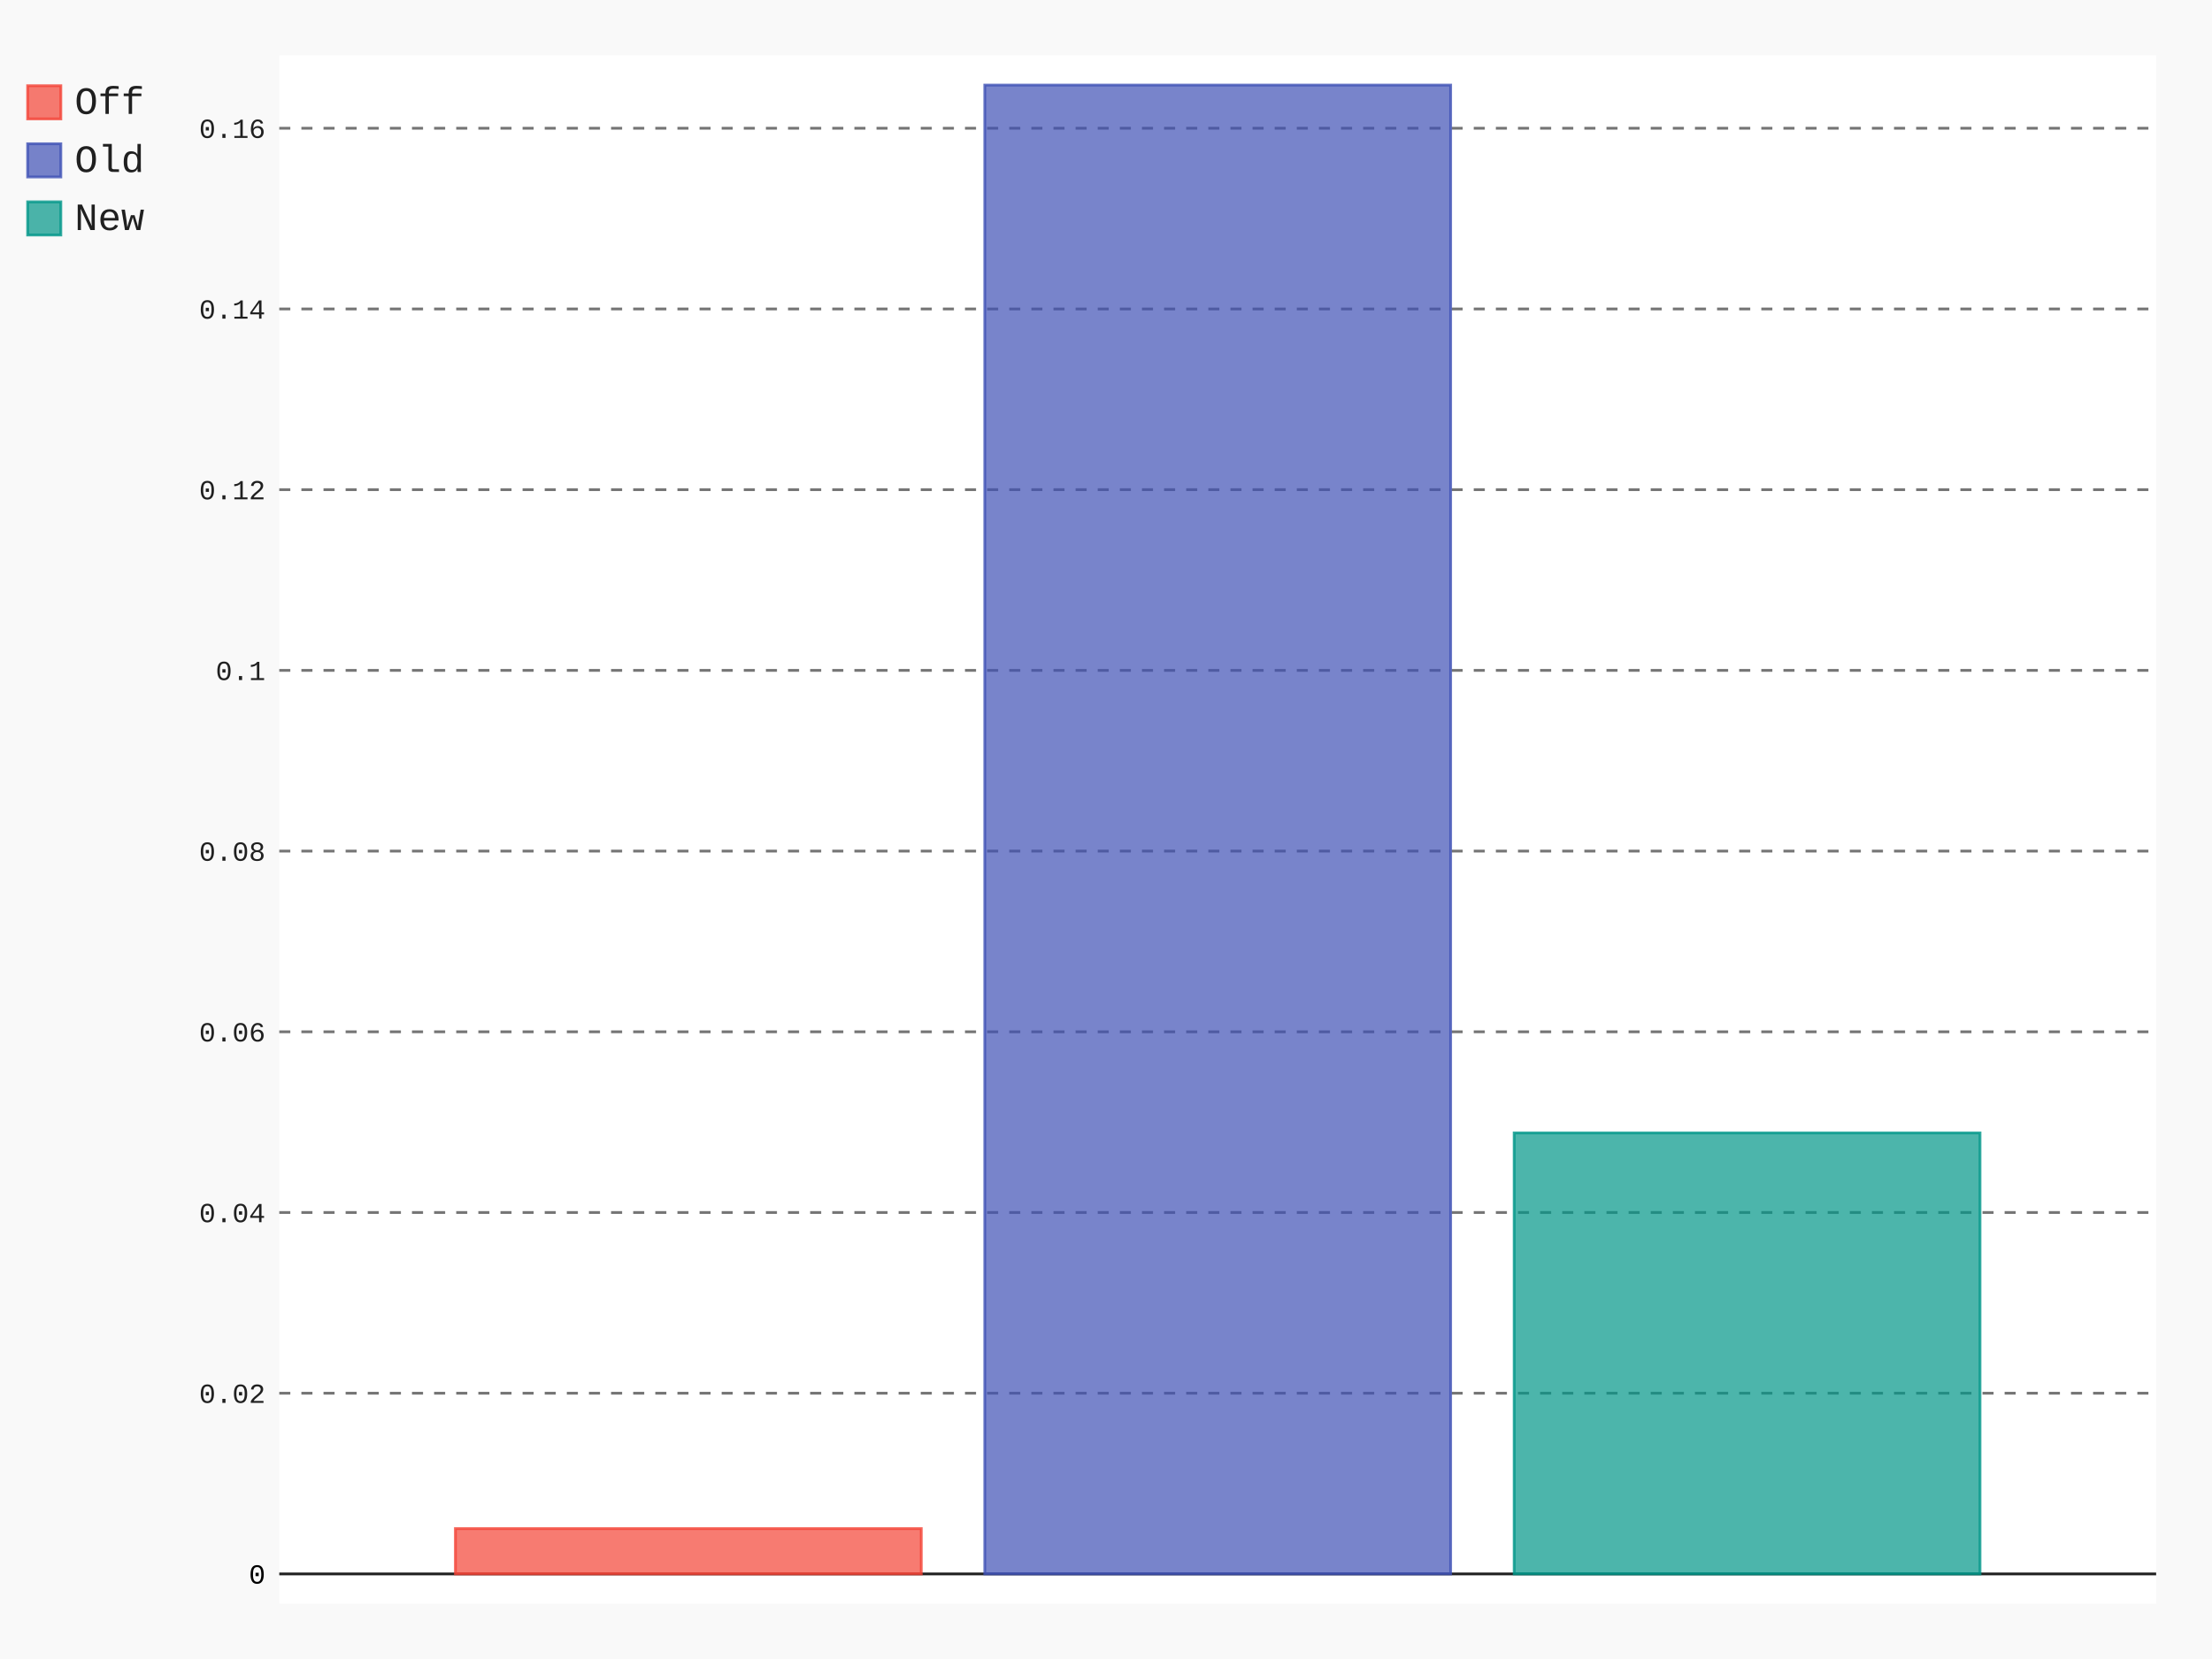
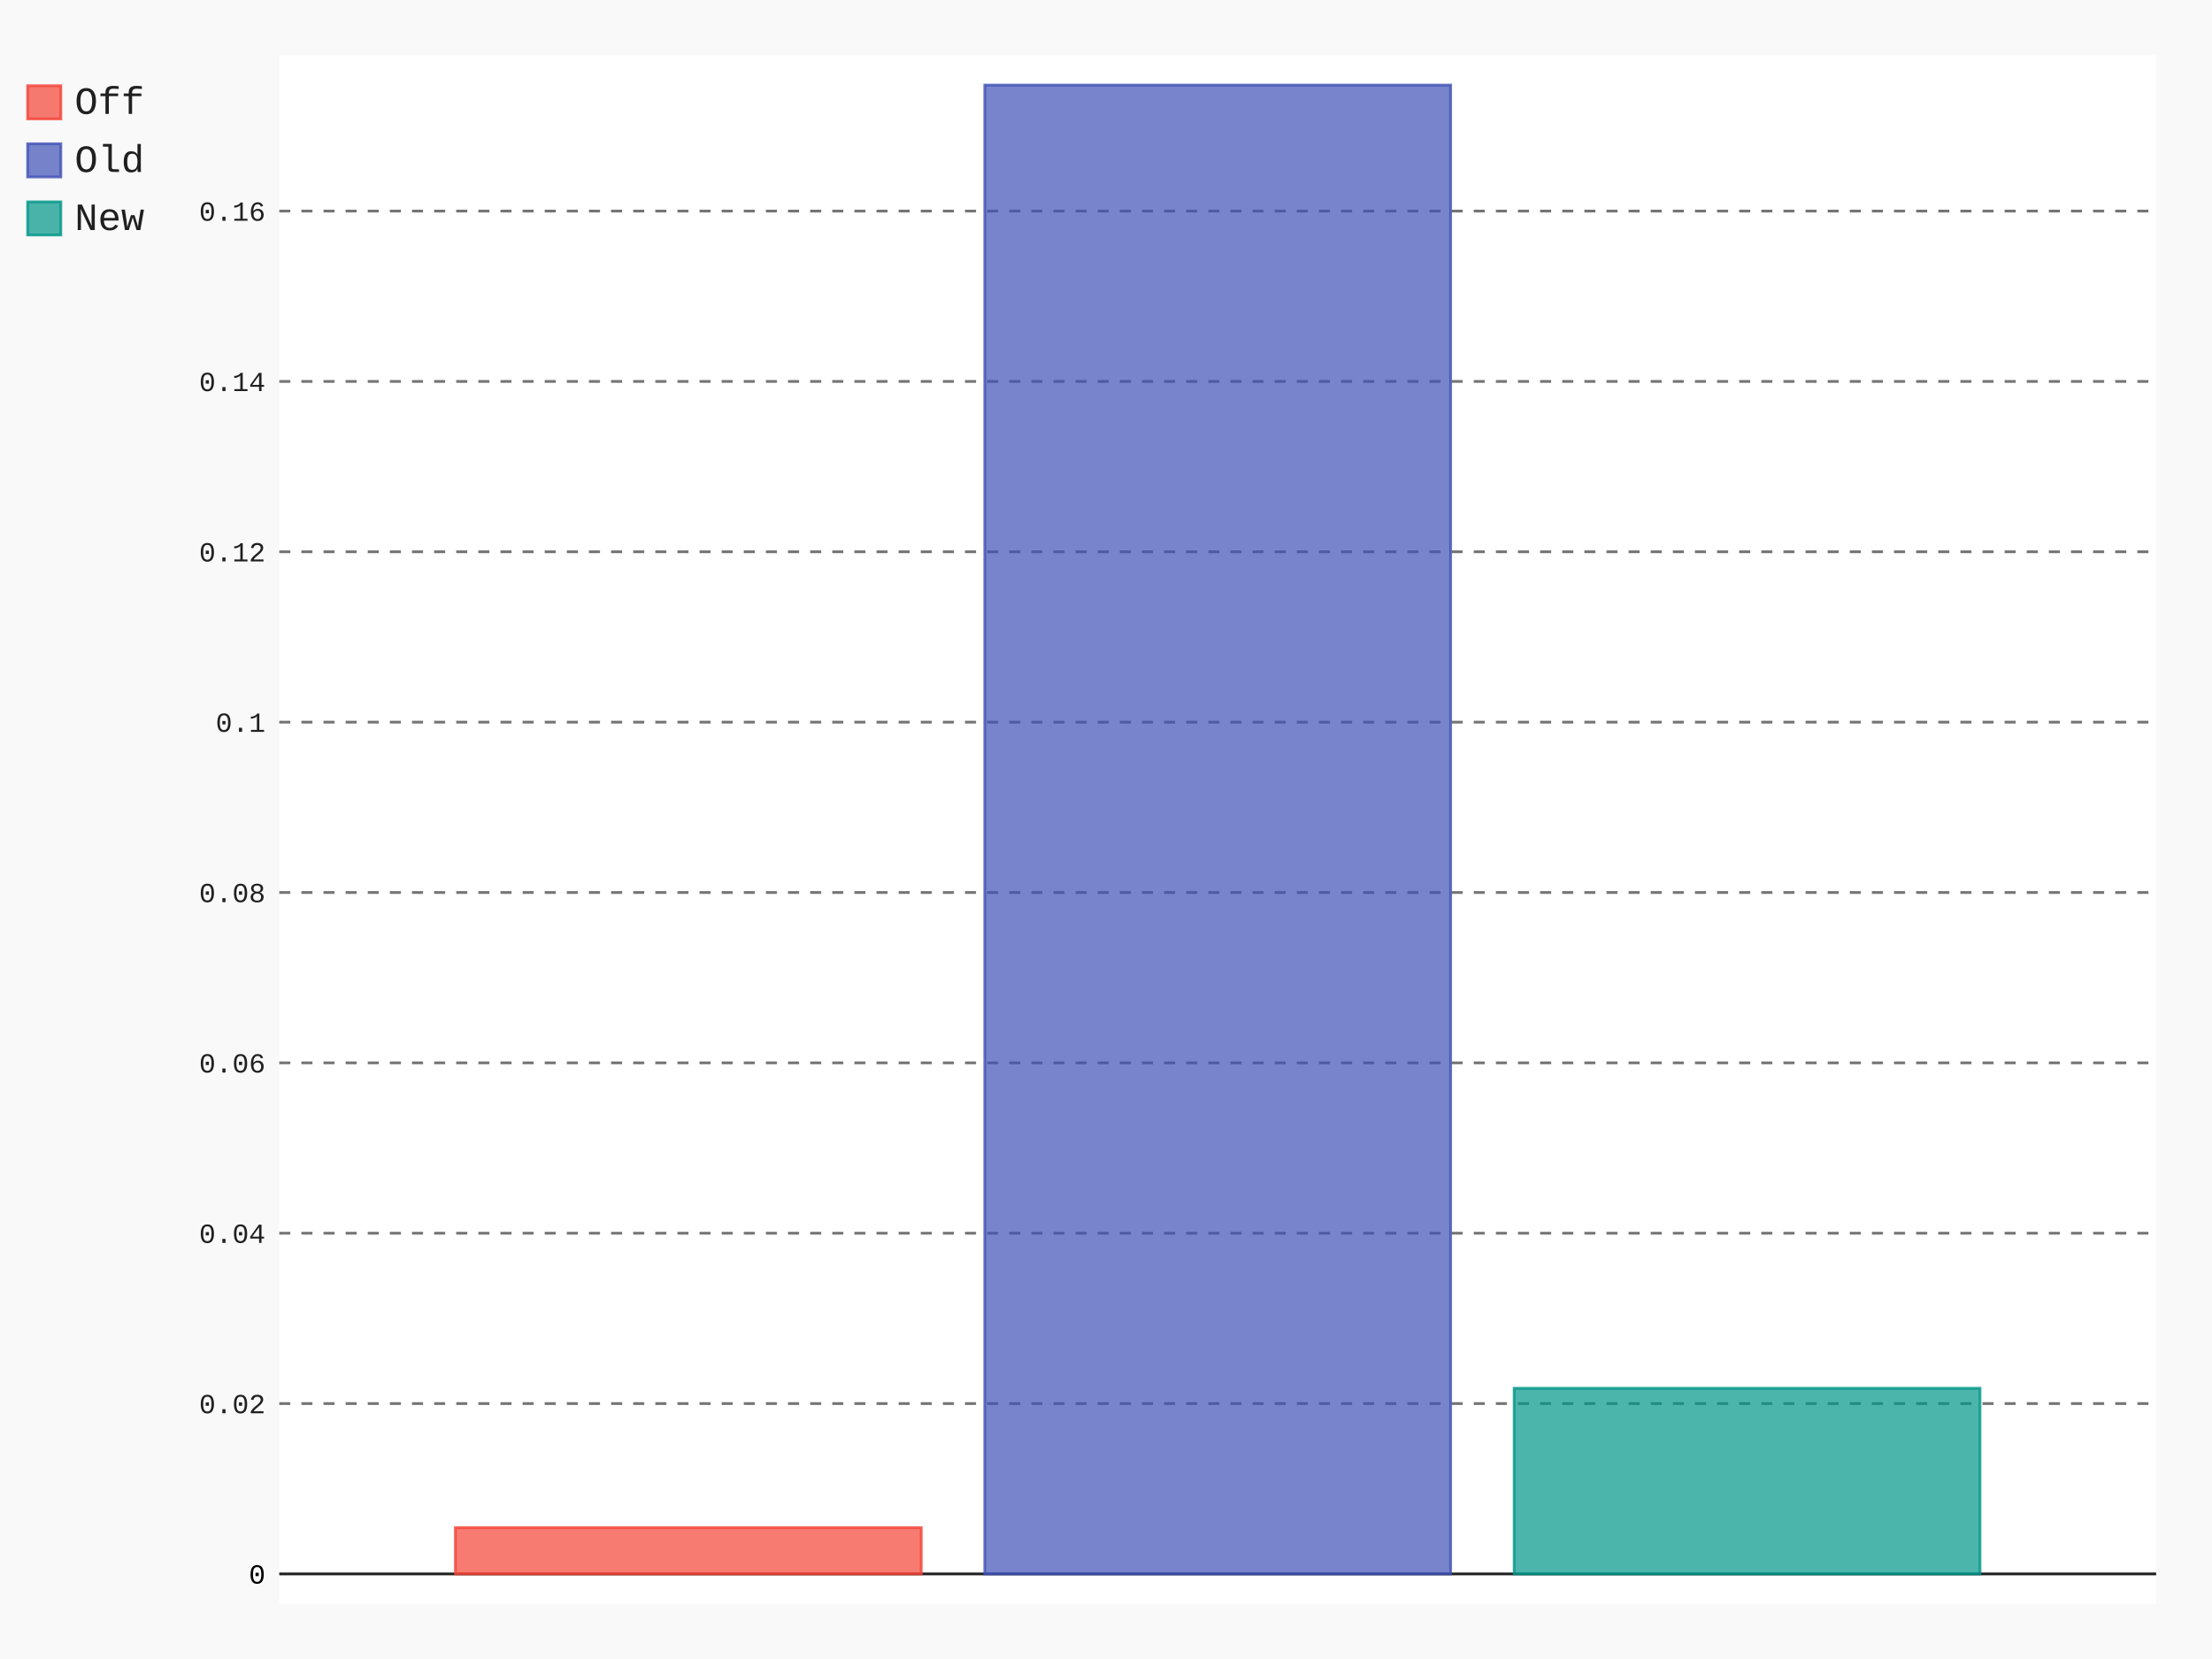
- <svg xmlns="http://www.w3.org/2000/svg" id="chart-fce27013-1786-477a-b29a-1fa23c954e5f" class="pygal-chart" viewBox="0 0 800 600">
+ <svg xmlns="http://www.w3.org/2000/svg" id="chart-2a95e6d0-9f2c-4ff9-9dc7-7a677b9947b0" class="pygal-chart" viewBox="0 0 800 600">
  <defs>
-     <style type="text/css">#chart-fce27013-1786-477a-b29a-1fa23c954e5f{-webkit-user-select:none;-webkit-font-smoothing:antialiased;font-family:Consolas,"Liberation Mono",Menlo,Courier,monospace}#chart-fce27013-1786-477a-b29a-1fa23c954e5f .title{font-family:Consolas,"Liberation Mono",Menlo,Courier,monospace;font-size:16px}#chart-fce27013-1786-477a-b29a-1fa23c954e5f .legends .legend text{font-family:Consolas,"Liberation Mono",Menlo,Courier,monospace;font-size:14px}#chart-fce27013-1786-477a-b29a-1fa23c954e5f .axis text{font-family:Consolas,"Liberation Mono",Menlo,Courier,monospace;font-size:10px}#chart-fce27013-1786-477a-b29a-1fa23c954e5f .axis text.major{font-family:Consolas,"Liberation Mono",Menlo,Courier,monospace;font-size:10px}#chart-fce27013-1786-477a-b29a-1fa23c954e5f .text-overlay text.value{font-family:Consolas,"Liberation Mono",Menlo,Courier,monospace;font-size:16px}#chart-fce27013-1786-477a-b29a-1fa23c954e5f .text-overlay text.label{font-family:Consolas,"Liberation Mono",Menlo,Courier,monospace;font-size:10px}#chart-fce27013-1786-477a-b29a-1fa23c954e5f .tooltip{font-family:Consolas,"Liberation Mono",Menlo,Courier,monospace;font-size:14px}#chart-fce27013-1786-477a-b29a-1fa23c954e5f text.no_data{font-family:Consolas,"Liberation Mono",Menlo,Courier,monospace;font-size:64px}
- #chart-fce27013-1786-477a-b29a-1fa23c954e5f{background-color:rgba(249,249,249,1)}#chart-fce27013-1786-477a-b29a-1fa23c954e5f path,#chart-fce27013-1786-477a-b29a-1fa23c954e5f line,#chart-fce27013-1786-477a-b29a-1fa23c954e5f rect,#chart-fce27013-1786-477a-b29a-1fa23c954e5f circle{-webkit-transition:150ms;-moz-transition:150ms;transition:150ms}#chart-fce27013-1786-477a-b29a-1fa23c954e5f .graph &gt; .background{fill:rgba(249,249,249,1)}#chart-fce27013-1786-477a-b29a-1fa23c954e5f .plot &gt; .background{fill:rgba(255,255,255,1)}#chart-fce27013-1786-477a-b29a-1fa23c954e5f .graph{fill:rgba(0,0,0,.87)}#chart-fce27013-1786-477a-b29a-1fa23c954e5f text.no_data{fill:rgba(0,0,0,1)}#chart-fce27013-1786-477a-b29a-1fa23c954e5f .title{fill:rgba(0,0,0,1)}#chart-fce27013-1786-477a-b29a-1fa23c954e5f .legends .legend text{fill:rgba(0,0,0,.87)}#chart-fce27013-1786-477a-b29a-1fa23c954e5f .legends .legend:hover text{fill:rgba(0,0,0,1)}#chart-fce27013-1786-477a-b29a-1fa23c954e5f .axis .line{stroke:rgba(0,0,0,1)}#chart-fce27013-1786-477a-b29a-1fa23c954e5f .axis .guide.line{stroke:rgba(0,0,0,.54)}#chart-fce27013-1786-477a-b29a-1fa23c954e5f .axis .major.line{stroke:rgba(0,0,0,.87)}#chart-fce27013-1786-477a-b29a-1fa23c954e5f .axis text.major{fill:rgba(0,0,0,1)}#chart-fce27013-1786-477a-b29a-1fa23c954e5f .axis.y .guides:hover .guide.line,#chart-fce27013-1786-477a-b29a-1fa23c954e5f .line-graph .axis.x .guides:hover .guide.line,#chart-fce27013-1786-477a-b29a-1fa23c954e5f .stackedline-graph .axis.x .guides:hover .guide.line,#chart-fce27013-1786-477a-b29a-1fa23c954e5f .xy-graph .axis.x .guides:hover .guide.line{stroke:rgba(0,0,0,1)}#chart-fce27013-1786-477a-b29a-1fa23c954e5f .axis .guides:hover text{fill:rgba(0,0,0,1)}#chart-fce27013-1786-477a-b29a-1fa23c954e5f .reactive{fill-opacity:.7;stroke-opacity:.8}#chart-fce27013-1786-477a-b29a-1fa23c954e5f .ci{stroke:rgba(0,0,0,.87)}#chart-fce27013-1786-477a-b29a-1fa23c954e5f .reactive.active,#chart-fce27013-1786-477a-b29a-1fa23c954e5f .active .reactive{fill-opacity:.8;stroke-opacity:.9;stroke-width:4}#chart-fce27013-1786-477a-b29a-1fa23c954e5f .ci .reactive.active{stroke-width:1.5}#chart-fce27013-1786-477a-b29a-1fa23c954e5f .series text{fill:rgba(0,0,0,1)}#chart-fce27013-1786-477a-b29a-1fa23c954e5f .tooltip rect{fill:rgba(255,255,255,1);stroke:rgba(0,0,0,1);-webkit-transition:opacity 150ms;-moz-transition:opacity 150ms;transition:opacity 150ms}#chart-fce27013-1786-477a-b29a-1fa23c954e5f .tooltip .label{fill:rgba(0,0,0,.87)}#chart-fce27013-1786-477a-b29a-1fa23c954e5f .tooltip .label{fill:rgba(0,0,0,.87)}#chart-fce27013-1786-477a-b29a-1fa23c954e5f .tooltip .legend{font-size:.8em;fill:rgba(0,0,0,.54)}#chart-fce27013-1786-477a-b29a-1fa23c954e5f .tooltip .x_label{font-size:.6em;fill:rgba(0,0,0,1)}#chart-fce27013-1786-477a-b29a-1fa23c954e5f .tooltip .xlink{font-size:.5em;text-decoration:underline}#chart-fce27013-1786-477a-b29a-1fa23c954e5f .tooltip .value{font-size:1.5em}#chart-fce27013-1786-477a-b29a-1fa23c954e5f .bound{font-size:.5em}#chart-fce27013-1786-477a-b29a-1fa23c954e5f .max-value{font-size:.75em;fill:rgba(0,0,0,.54)}#chart-fce27013-1786-477a-b29a-1fa23c954e5f .map-element{fill:rgba(255,255,255,1);stroke:rgba(0,0,0,.54) !important}#chart-fce27013-1786-477a-b29a-1fa23c954e5f .map-element .reactive{fill-opacity:inherit;stroke-opacity:inherit}#chart-fce27013-1786-477a-b29a-1fa23c954e5f .color-0,#chart-fce27013-1786-477a-b29a-1fa23c954e5f .color-0 a:visited{stroke:#F44336;fill:#F44336}#chart-fce27013-1786-477a-b29a-1fa23c954e5f .color-1,#chart-fce27013-1786-477a-b29a-1fa23c954e5f .color-1 a:visited{stroke:#3F51B5;fill:#3F51B5}#chart-fce27013-1786-477a-b29a-1fa23c954e5f .color-2,#chart-fce27013-1786-477a-b29a-1fa23c954e5f .color-2 a:visited{stroke:#009688;fill:#009688}#chart-fce27013-1786-477a-b29a-1fa23c954e5f .text-overlay .color-0 text{fill:black}#chart-fce27013-1786-477a-b29a-1fa23c954e5f .text-overlay .color-1 text{fill:black}#chart-fce27013-1786-477a-b29a-1fa23c954e5f .text-overlay .color-2 text{fill:black}
- #chart-fce27013-1786-477a-b29a-1fa23c954e5f text.no_data{text-anchor:middle}#chart-fce27013-1786-477a-b29a-1fa23c954e5f .guide.line{fill:none}#chart-fce27013-1786-477a-b29a-1fa23c954e5f .centered{text-anchor:middle}#chart-fce27013-1786-477a-b29a-1fa23c954e5f .title{text-anchor:middle}#chart-fce27013-1786-477a-b29a-1fa23c954e5f .legends .legend text{fill-opacity:1}#chart-fce27013-1786-477a-b29a-1fa23c954e5f .axis.x text{text-anchor:middle}#chart-fce27013-1786-477a-b29a-1fa23c954e5f .axis.x:not(.web) text[transform]{text-anchor:start}#chart-fce27013-1786-477a-b29a-1fa23c954e5f .axis.x:not(.web) text[transform].backwards{text-anchor:end}#chart-fce27013-1786-477a-b29a-1fa23c954e5f .axis.y text{text-anchor:end}#chart-fce27013-1786-477a-b29a-1fa23c954e5f .axis.y text[transform].backwards{text-anchor:start}#chart-fce27013-1786-477a-b29a-1fa23c954e5f .axis.y2 text{text-anchor:start}#chart-fce27013-1786-477a-b29a-1fa23c954e5f .axis.y2 text[transform].backwards{text-anchor:end}#chart-fce27013-1786-477a-b29a-1fa23c954e5f .axis .guide.line{stroke-dasharray:4,4}#chart-fce27013-1786-477a-b29a-1fa23c954e5f .axis .major.guide.line{stroke-dasharray:6,6}#chart-fce27013-1786-477a-b29a-1fa23c954e5f .horizontal .axis.y .guide.line,#chart-fce27013-1786-477a-b29a-1fa23c954e5f .horizontal .axis.y2 .guide.line,#chart-fce27013-1786-477a-b29a-1fa23c954e5f .vertical .axis.x .guide.line{opacity:0}#chart-fce27013-1786-477a-b29a-1fa23c954e5f .horizontal .axis.always_show .guide.line,#chart-fce27013-1786-477a-b29a-1fa23c954e5f .vertical .axis.always_show .guide.line{opacity:1 !important}#chart-fce27013-1786-477a-b29a-1fa23c954e5f .axis.y .guides:hover .guide.line,#chart-fce27013-1786-477a-b29a-1fa23c954e5f .axis.y2 .guides:hover .guide.line,#chart-fce27013-1786-477a-b29a-1fa23c954e5f .axis.x .guides:hover .guide.line{opacity:1}#chart-fce27013-1786-477a-b29a-1fa23c954e5f .axis .guides:hover text{opacity:1}#chart-fce27013-1786-477a-b29a-1fa23c954e5f .nofill{fill:none}#chart-fce27013-1786-477a-b29a-1fa23c954e5f .subtle-fill{fill-opacity:.2}#chart-fce27013-1786-477a-b29a-1fa23c954e5f .dot{stroke-width:1px;fill-opacity:1}#chart-fce27013-1786-477a-b29a-1fa23c954e5f .dot.active{stroke-width:5px}#chart-fce27013-1786-477a-b29a-1fa23c954e5f .dot.negative{fill:transparent}#chart-fce27013-1786-477a-b29a-1fa23c954e5f text,#chart-fce27013-1786-477a-b29a-1fa23c954e5f tspan{stroke:none !important}#chart-fce27013-1786-477a-b29a-1fa23c954e5f .series text.active{opacity:1}#chart-fce27013-1786-477a-b29a-1fa23c954e5f .tooltip rect{fill-opacity:.95;stroke-width:.5}#chart-fce27013-1786-477a-b29a-1fa23c954e5f .tooltip text{fill-opacity:1}#chart-fce27013-1786-477a-b29a-1fa23c954e5f .showable{visibility:hidden}#chart-fce27013-1786-477a-b29a-1fa23c954e5f .showable.shown{visibility:visible}#chart-fce27013-1786-477a-b29a-1fa23c954e5f .gauge-background{fill:rgba(229,229,229,1);stroke:none}#chart-fce27013-1786-477a-b29a-1fa23c954e5f .bg-lines{stroke:rgba(249,249,249,1);stroke-width:2px}</style>
+     <style type="text/css">#chart-2a95e6d0-9f2c-4ff9-9dc7-7a677b9947b0{-webkit-user-select:none;-webkit-font-smoothing:antialiased;font-family:Consolas,"Liberation Mono",Menlo,Courier,monospace}#chart-2a95e6d0-9f2c-4ff9-9dc7-7a677b9947b0 .title{font-family:Consolas,"Liberation Mono",Menlo,Courier,monospace;font-size:16px}#chart-2a95e6d0-9f2c-4ff9-9dc7-7a677b9947b0 .legends .legend text{font-family:Consolas,"Liberation Mono",Menlo,Courier,monospace;font-size:14px}#chart-2a95e6d0-9f2c-4ff9-9dc7-7a677b9947b0 .axis text{font-family:Consolas,"Liberation Mono",Menlo,Courier,monospace;font-size:10px}#chart-2a95e6d0-9f2c-4ff9-9dc7-7a677b9947b0 .axis text.major{font-family:Consolas,"Liberation Mono",Menlo,Courier,monospace;font-size:10px}#chart-2a95e6d0-9f2c-4ff9-9dc7-7a677b9947b0 .text-overlay text.value{font-family:Consolas,"Liberation Mono",Menlo,Courier,monospace;font-size:16px}#chart-2a95e6d0-9f2c-4ff9-9dc7-7a677b9947b0 .text-overlay text.label{font-family:Consolas,"Liberation Mono",Menlo,Courier,monospace;font-size:10px}#chart-2a95e6d0-9f2c-4ff9-9dc7-7a677b9947b0 .tooltip{font-family:Consolas,"Liberation Mono",Menlo,Courier,monospace;font-size:14px}#chart-2a95e6d0-9f2c-4ff9-9dc7-7a677b9947b0 text.no_data{font-family:Consolas,"Liberation Mono",Menlo,Courier,monospace;font-size:64px}
+ #chart-2a95e6d0-9f2c-4ff9-9dc7-7a677b9947b0{background-color:rgba(249,249,249,1)}#chart-2a95e6d0-9f2c-4ff9-9dc7-7a677b9947b0 path,#chart-2a95e6d0-9f2c-4ff9-9dc7-7a677b9947b0 line,#chart-2a95e6d0-9f2c-4ff9-9dc7-7a677b9947b0 rect,#chart-2a95e6d0-9f2c-4ff9-9dc7-7a677b9947b0 circle{-webkit-transition:150ms;-moz-transition:150ms;transition:150ms}#chart-2a95e6d0-9f2c-4ff9-9dc7-7a677b9947b0 .graph &gt; .background{fill:rgba(249,249,249,1)}#chart-2a95e6d0-9f2c-4ff9-9dc7-7a677b9947b0 .plot &gt; .background{fill:rgba(255,255,255,1)}#chart-2a95e6d0-9f2c-4ff9-9dc7-7a677b9947b0 .graph{fill:rgba(0,0,0,.87)}#chart-2a95e6d0-9f2c-4ff9-9dc7-7a677b9947b0 text.no_data{fill:rgba(0,0,0,1)}#chart-2a95e6d0-9f2c-4ff9-9dc7-7a677b9947b0 .title{fill:rgba(0,0,0,1)}#chart-2a95e6d0-9f2c-4ff9-9dc7-7a677b9947b0 .legends .legend text{fill:rgba(0,0,0,.87)}#chart-2a95e6d0-9f2c-4ff9-9dc7-7a677b9947b0 .legends .legend:hover text{fill:rgba(0,0,0,1)}#chart-2a95e6d0-9f2c-4ff9-9dc7-7a677b9947b0 .axis .line{stroke:rgba(0,0,0,1)}#chart-2a95e6d0-9f2c-4ff9-9dc7-7a677b9947b0 .axis .guide.line{stroke:rgba(0,0,0,.54)}#chart-2a95e6d0-9f2c-4ff9-9dc7-7a677b9947b0 .axis .major.line{stroke:rgba(0,0,0,.87)}#chart-2a95e6d0-9f2c-4ff9-9dc7-7a677b9947b0 .axis text.major{fill:rgba(0,0,0,1)}#chart-2a95e6d0-9f2c-4ff9-9dc7-7a677b9947b0 .axis.y .guides:hover .guide.line,#chart-2a95e6d0-9f2c-4ff9-9dc7-7a677b9947b0 .line-graph .axis.x .guides:hover .guide.line,#chart-2a95e6d0-9f2c-4ff9-9dc7-7a677b9947b0 .stackedline-graph .axis.x .guides:hover .guide.line,#chart-2a95e6d0-9f2c-4ff9-9dc7-7a677b9947b0 .xy-graph .axis.x .guides:hover .guide.line{stroke:rgba(0,0,0,1)}#chart-2a95e6d0-9f2c-4ff9-9dc7-7a677b9947b0 .axis .guides:hover text{fill:rgba(0,0,0,1)}#chart-2a95e6d0-9f2c-4ff9-9dc7-7a677b9947b0 .reactive{fill-opacity:.7;stroke-opacity:.8}#chart-2a95e6d0-9f2c-4ff9-9dc7-7a677b9947b0 .ci{stroke:rgba(0,0,0,.87)}#chart-2a95e6d0-9f2c-4ff9-9dc7-7a677b9947b0 .reactive.active,#chart-2a95e6d0-9f2c-4ff9-9dc7-7a677b9947b0 .active .reactive{fill-opacity:.8;stroke-opacity:.9;stroke-width:4}#chart-2a95e6d0-9f2c-4ff9-9dc7-7a677b9947b0 .ci .reactive.active{stroke-width:1.5}#chart-2a95e6d0-9f2c-4ff9-9dc7-7a677b9947b0 .series text{fill:rgba(0,0,0,1)}#chart-2a95e6d0-9f2c-4ff9-9dc7-7a677b9947b0 .tooltip rect{fill:rgba(255,255,255,1);stroke:rgba(0,0,0,1);-webkit-transition:opacity 150ms;-moz-transition:opacity 150ms;transition:opacity 150ms}#chart-2a95e6d0-9f2c-4ff9-9dc7-7a677b9947b0 .tooltip .label{fill:rgba(0,0,0,.87)}#chart-2a95e6d0-9f2c-4ff9-9dc7-7a677b9947b0 .tooltip .label{fill:rgba(0,0,0,.87)}#chart-2a95e6d0-9f2c-4ff9-9dc7-7a677b9947b0 .tooltip .legend{font-size:.8em;fill:rgba(0,0,0,.54)}#chart-2a95e6d0-9f2c-4ff9-9dc7-7a677b9947b0 .tooltip .x_label{font-size:.6em;fill:rgba(0,0,0,1)}#chart-2a95e6d0-9f2c-4ff9-9dc7-7a677b9947b0 .tooltip .xlink{font-size:.5em;text-decoration:underline}#chart-2a95e6d0-9f2c-4ff9-9dc7-7a677b9947b0 .tooltip .value{font-size:1.5em}#chart-2a95e6d0-9f2c-4ff9-9dc7-7a677b9947b0 .bound{font-size:.5em}#chart-2a95e6d0-9f2c-4ff9-9dc7-7a677b9947b0 .max-value{font-size:.75em;fill:rgba(0,0,0,.54)}#chart-2a95e6d0-9f2c-4ff9-9dc7-7a677b9947b0 .map-element{fill:rgba(255,255,255,1);stroke:rgba(0,0,0,.54) !important}#chart-2a95e6d0-9f2c-4ff9-9dc7-7a677b9947b0 .map-element .reactive{fill-opacity:inherit;stroke-opacity:inherit}#chart-2a95e6d0-9f2c-4ff9-9dc7-7a677b9947b0 .color-0,#chart-2a95e6d0-9f2c-4ff9-9dc7-7a677b9947b0 .color-0 a:visited{stroke:#F44336;fill:#F44336}#chart-2a95e6d0-9f2c-4ff9-9dc7-7a677b9947b0 .color-1,#chart-2a95e6d0-9f2c-4ff9-9dc7-7a677b9947b0 .color-1 a:visited{stroke:#3F51B5;fill:#3F51B5}#chart-2a95e6d0-9f2c-4ff9-9dc7-7a677b9947b0 .color-2,#chart-2a95e6d0-9f2c-4ff9-9dc7-7a677b9947b0 .color-2 a:visited{stroke:#009688;fill:#009688}#chart-2a95e6d0-9f2c-4ff9-9dc7-7a677b9947b0 .text-overlay .color-0 text{fill:black}#chart-2a95e6d0-9f2c-4ff9-9dc7-7a677b9947b0 .text-overlay .color-1 text{fill:black}#chart-2a95e6d0-9f2c-4ff9-9dc7-7a677b9947b0 .text-overlay .color-2 text{fill:black}
+ #chart-2a95e6d0-9f2c-4ff9-9dc7-7a677b9947b0 text.no_data{text-anchor:middle}#chart-2a95e6d0-9f2c-4ff9-9dc7-7a677b9947b0 .guide.line{fill:none}#chart-2a95e6d0-9f2c-4ff9-9dc7-7a677b9947b0 .centered{text-anchor:middle}#chart-2a95e6d0-9f2c-4ff9-9dc7-7a677b9947b0 .title{text-anchor:middle}#chart-2a95e6d0-9f2c-4ff9-9dc7-7a677b9947b0 .legends .legend text{fill-opacity:1}#chart-2a95e6d0-9f2c-4ff9-9dc7-7a677b9947b0 .axis.x text{text-anchor:middle}#chart-2a95e6d0-9f2c-4ff9-9dc7-7a677b9947b0 .axis.x:not(.web) text[transform]{text-anchor:start}#chart-2a95e6d0-9f2c-4ff9-9dc7-7a677b9947b0 .axis.x:not(.web) text[transform].backwards{text-anchor:end}#chart-2a95e6d0-9f2c-4ff9-9dc7-7a677b9947b0 .axis.y text{text-anchor:end}#chart-2a95e6d0-9f2c-4ff9-9dc7-7a677b9947b0 .axis.y text[transform].backwards{text-anchor:start}#chart-2a95e6d0-9f2c-4ff9-9dc7-7a677b9947b0 .axis.y2 text{text-anchor:start}#chart-2a95e6d0-9f2c-4ff9-9dc7-7a677b9947b0 .axis.y2 text[transform].backwards{text-anchor:end}#chart-2a95e6d0-9f2c-4ff9-9dc7-7a677b9947b0 .axis .guide.line{stroke-dasharray:4,4}#chart-2a95e6d0-9f2c-4ff9-9dc7-7a677b9947b0 .axis .major.guide.line{stroke-dasharray:6,6}#chart-2a95e6d0-9f2c-4ff9-9dc7-7a677b9947b0 .horizontal .axis.y .guide.line,#chart-2a95e6d0-9f2c-4ff9-9dc7-7a677b9947b0 .horizontal .axis.y2 .guide.line,#chart-2a95e6d0-9f2c-4ff9-9dc7-7a677b9947b0 .vertical .axis.x .guide.line{opacity:0}#chart-2a95e6d0-9f2c-4ff9-9dc7-7a677b9947b0 .horizontal .axis.always_show .guide.line,#chart-2a95e6d0-9f2c-4ff9-9dc7-7a677b9947b0 .vertical .axis.always_show .guide.line{opacity:1 !important}#chart-2a95e6d0-9f2c-4ff9-9dc7-7a677b9947b0 .axis.y .guides:hover .guide.line,#chart-2a95e6d0-9f2c-4ff9-9dc7-7a677b9947b0 .axis.y2 .guides:hover .guide.line,#chart-2a95e6d0-9f2c-4ff9-9dc7-7a677b9947b0 .axis.x .guides:hover .guide.line{opacity:1}#chart-2a95e6d0-9f2c-4ff9-9dc7-7a677b9947b0 .axis .guides:hover text{opacity:1}#chart-2a95e6d0-9f2c-4ff9-9dc7-7a677b9947b0 .nofill{fill:none}#chart-2a95e6d0-9f2c-4ff9-9dc7-7a677b9947b0 .subtle-fill{fill-opacity:.2}#chart-2a95e6d0-9f2c-4ff9-9dc7-7a677b9947b0 .dot{stroke-width:1px;fill-opacity:1}#chart-2a95e6d0-9f2c-4ff9-9dc7-7a677b9947b0 .dot.active{stroke-width:5px}#chart-2a95e6d0-9f2c-4ff9-9dc7-7a677b9947b0 .dot.negative{fill:transparent}#chart-2a95e6d0-9f2c-4ff9-9dc7-7a677b9947b0 text,#chart-2a95e6d0-9f2c-4ff9-9dc7-7a677b9947b0 tspan{stroke:none !important}#chart-2a95e6d0-9f2c-4ff9-9dc7-7a677b9947b0 .series text.active{opacity:1}#chart-2a95e6d0-9f2c-4ff9-9dc7-7a677b9947b0 .tooltip rect{fill-opacity:.95;stroke-width:.5}#chart-2a95e6d0-9f2c-4ff9-9dc7-7a677b9947b0 .tooltip text{fill-opacity:1}#chart-2a95e6d0-9f2c-4ff9-9dc7-7a677b9947b0 .showable{visibility:hidden}#chart-2a95e6d0-9f2c-4ff9-9dc7-7a677b9947b0 .showable.shown{visibility:visible}#chart-2a95e6d0-9f2c-4ff9-9dc7-7a677b9947b0 .gauge-background{fill:rgba(229,229,229,1);stroke:none}#chart-2a95e6d0-9f2c-4ff9-9dc7-7a677b9947b0 .bg-lines{stroke:rgba(249,249,249,1);stroke-width:2px}</style>
  </defs>
  <g class="graph bar-graph vertical">
    <rect x="0" y="0" width="800" height="600" class="background" />
    <g transform="translate(101, 20)" class="plot">
      <rect x="0" y="0" width="678.8" height="560" class="background" />
      <g class="axis y always_show">
        <g class="guides">
          <path d="M0 549.231 h678.8" class="axis major line" />
          <text x="-5" y="552.731" class="major">0</text>
        </g>
        <g class="guides">
-           <path d="M0 483.875 h678.8" class="guide line" />
-           <text x="-5" y="487.375" class="">0.02</text>
+           <path d="M0 487.619 h678.8" class="guide line" />
+           <text x="-5" y="491.119" class="">0.02</text>
        </g>
        <g class="guides">
-           <path d="M0 418.519 h678.8" class="guide line" />
-           <text x="-5" y="422.019" class="">0.04</text>
+           <path d="M0 426.007 h678.8" class="guide line" />
+           <text x="-5" y="429.507" class="">0.04</text>
        </g>
        <g class="guides">
-           <path d="M0 353.163 h678.8" class="guide line" />
-           <text x="-5" y="356.663" class="">0.06</text>
+           <path d="M0 364.395 h678.8" class="guide line" />
+           <text x="-5" y="367.895" class="">0.06</text>
        </g>
        <g class="guides">
-           <path d="M0 287.807 h678.8" class="guide line" />
-           <text x="-5" y="291.307" class="">0.08</text>
+           <path d="M0 302.784 h678.8" class="guide line" />
+           <text x="-5" y="306.284" class="">0.08</text>
        </g>
        <g class="guides">
-           <path d="M0 222.451 h678.8" class="guide line" />
-           <text x="-5" y="225.951" class="">0.1</text>
+           <path d="M0 241.172 h678.8" class="guide line" />
+           <text x="-5" y="244.672" class="">0.1</text>
        </g>
        <g class="guides">
-           <path d="M0 157.095 h678.8" class="guide line" />
-           <text x="-5" y="160.595" class="">0.12</text>
+           <path d="M0 179.56 h678.8" class="guide line" />
+           <text x="-5" y="183.06" class="">0.12</text>
        </g>
        <g class="guides">
-           <path d="M0 91.739 h678.8" class="guide line" />
-           <text x="-5" y="95.239" class="">0.14</text>
+           <path d="M0 117.948 h678.8" class="guide line" />
+           <text x="-5" y="121.448" class="">0.14</text>
        </g>
        <g class="guides">
-           <path d="M0 26.383 h678.8" class="guide line" />
-           <text x="-5" y="29.883" class="">0.16</text>
+           <path d="M0 56.336 h678.8" class="guide line" />
+           <text x="-5" y="59.836" class="">0.16</text>
        </g>
      </g>
      <g class="series serie-0 color-0">
        <g class="bars">
          <g class="bar">
-             <rect x="63.703" y="532.841" rx="0" ry="0" width="168.482" height="16.39" class="rect reactive tooltip-trigger" />
+             <rect x="63.703" y="532.507" rx="0" ry="0" width="168.482" height="16.724" class="rect reactive tooltip-trigger" />
          </g>
        </g>
      </g>
      <g class="series serie-1 color-1">
        <g class="bars">
          <g class="bar">
            <rect x="255.159" y="10.769" rx="0" ry="0" width="168.482" height="538.462" class="rect reactive tooltip-trigger" />
          </g>
        </g>
      </g>
      <g class="series serie-2 color-2">
        <g class="bars">
          <g class="bar">
-             <rect x="446.616" y="389.72" rx="0" ry="0" width="168.482" height="159.511" class="rect reactive tooltip-trigger" />
+             <rect x="446.616" y="482.082" rx="0" ry="0" width="168.482" height="67.149" class="rect reactive tooltip-trigger" />
          </g>
        </g>
      </g>
    </g>
    <g class="titles" />
    <g transform="translate(101, 20)" class="plot overlay">
      <g class="series serie-0 color-0" />
      <g class="series serie-1 color-1" />
      <g class="series serie-2 color-2" />
    </g>
    <g transform="translate(101, 20)" class="plot text-overlay">
      <g class="series serie-0 color-0" />
      <g class="series serie-1 color-1" />
      <g class="series serie-2 color-2" />
    </g>
    <g transform="translate(101, 20)" class="plot tooltip-overlay">
      <g transform="translate(0 0)" style="opacity: 0" class="tooltip">
        <rect rx="0" ry="0" width="0" height="0" class="tooltip-box" />
        <g class="text" />
      </g>
    </g>
    <g transform="translate(10, 30)" class="legends">
      <g id="activate-serie-0" class="legend reactive activate-serie">
        <rect x="0.0" y="1.0" width="12" height="12" class="color-0 reactive" />
        <text x="17.0" y="11.2">Off</text>
      </g>
      <g id="activate-serie-1" class="legend reactive activate-serie">
        <rect x="0.0" y="22.0" width="12" height="12" class="color-1 reactive" />
        <text x="17.0" y="32.2">Old</text>
      </g>
      <g id="activate-serie-2" class="legend reactive activate-serie">
        <rect x="0.0" y="43.0" width="12" height="12" class="color-2 reactive" />
        <text x="17.0" y="53.2">New</text>
      </g>
    </g>
    <g transform="translate(790, 30)" class="legends" />
  </g>
</svg>
